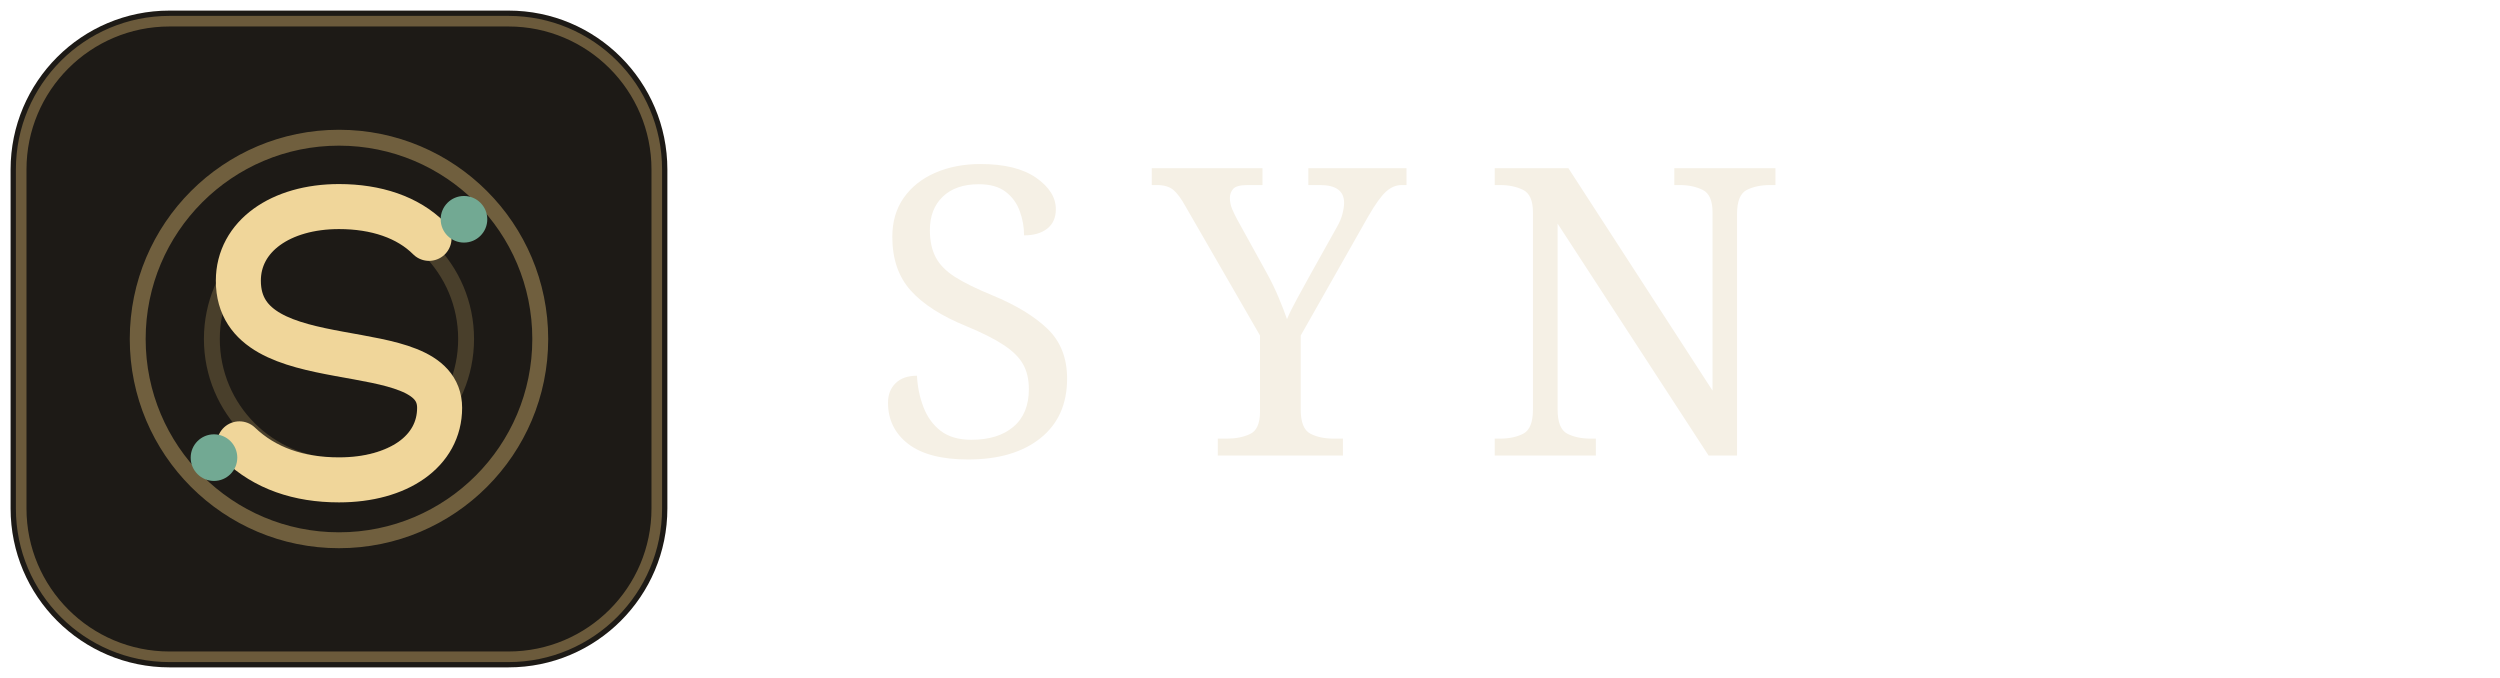
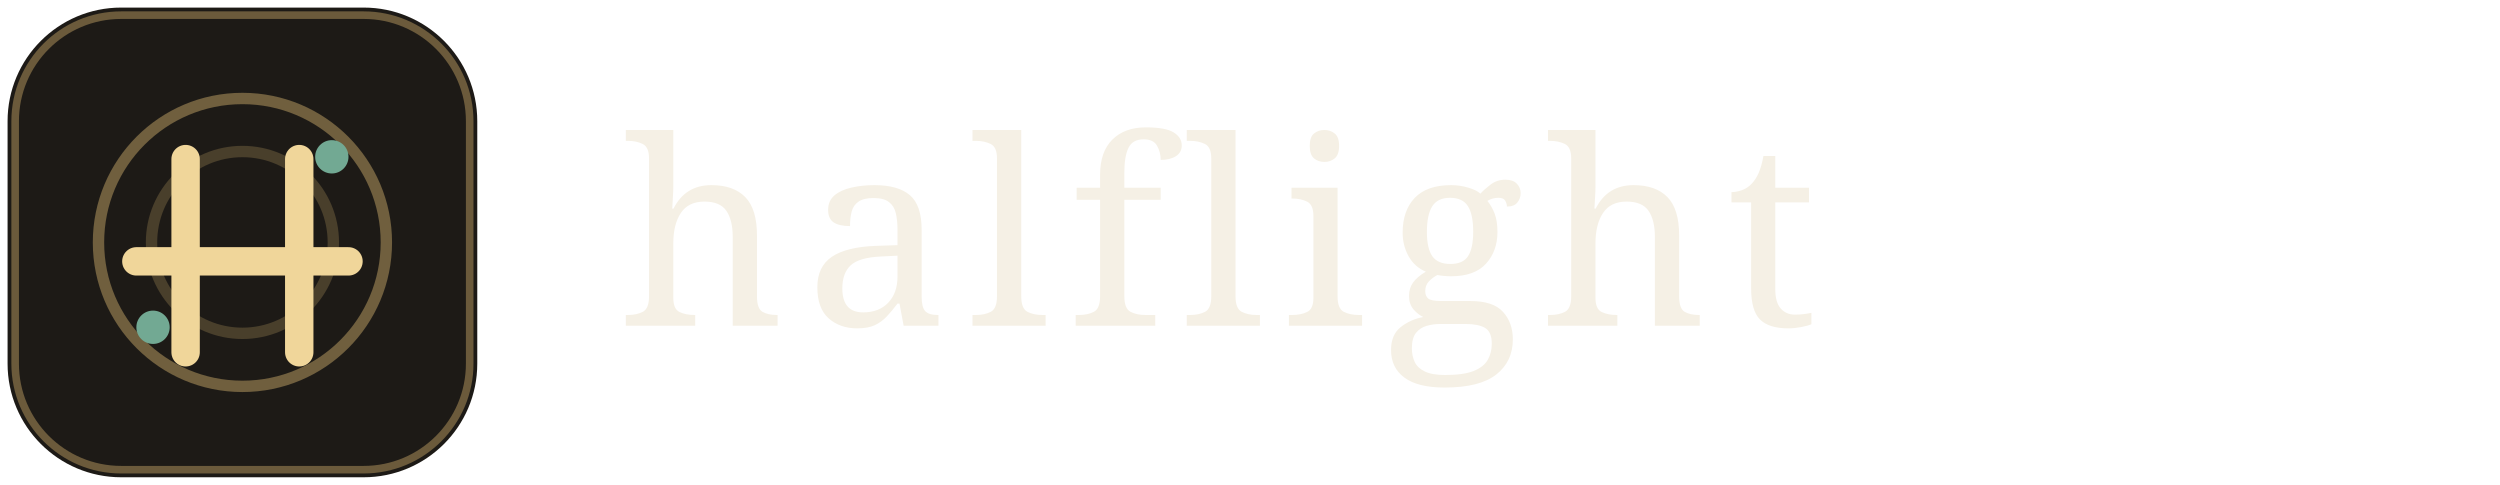
- <svg xmlns="http://www.w3.org/2000/svg" viewBox="0 0 236 64" role="img" aria-labelledby="title desc">
+ <svg xmlns="http://www.w3.org/2000/svg" viewBox="0 0 330 64" role="img" aria-labelledby="title desc">
  <rect x="1" y="1" width="62" height="62" rx="15" fill="#1d1a16" />
  <rect x="2" y="2" width="60" height="60" rx="14" fill="none" stroke="#d6b46f" stroke-opacity=".42" />
  <circle cx="32" cy="32" r="19" fill="none" stroke="#d6b46f" stroke-width="1.5" stroke-opacity=".45" />
  <circle cx="32" cy="32" r="12" fill="none" stroke="#d6b46f" stroke-width="1.5" stroke-opacity=".24" />
-   <path d="M40.5 22.5c-2-2-5-3-8.5-3-5.5 0-9.5 2.8-9.5 7 0 9.7 19 4.7 19 12 0 4.1-3.9 6.8-9.5 6.8-3.8 0-7-1.1-9.4-3.4" fill="none" stroke="#f0d69a" stroke-linecap="round" stroke-width="4.25" />
+   <path d="M18 34.5h28M24.5 21v25.5M39.5 21v25.5" fill="none" stroke="#f0d69a" stroke-linecap="round" stroke-width="3.75" />
  <circle cx="43.8" cy="20.7" r="2.2" fill="#72a993" />
  <circle cx="20.2" cy="43.2" r="2.2" fill="#72a993" />
-   <text x="82" y="43" fill="#f5f0e5" font-family="Marcellus, Georgia, serif" font-size="38" letter-spacing="7">SYN</text>
+   <text x="82" y="43" fill="#f5f0e5" font-family="Marcellus, Georgia, serif" font-size="34" letter-spacing="2.6">halflight</text>
</svg>
